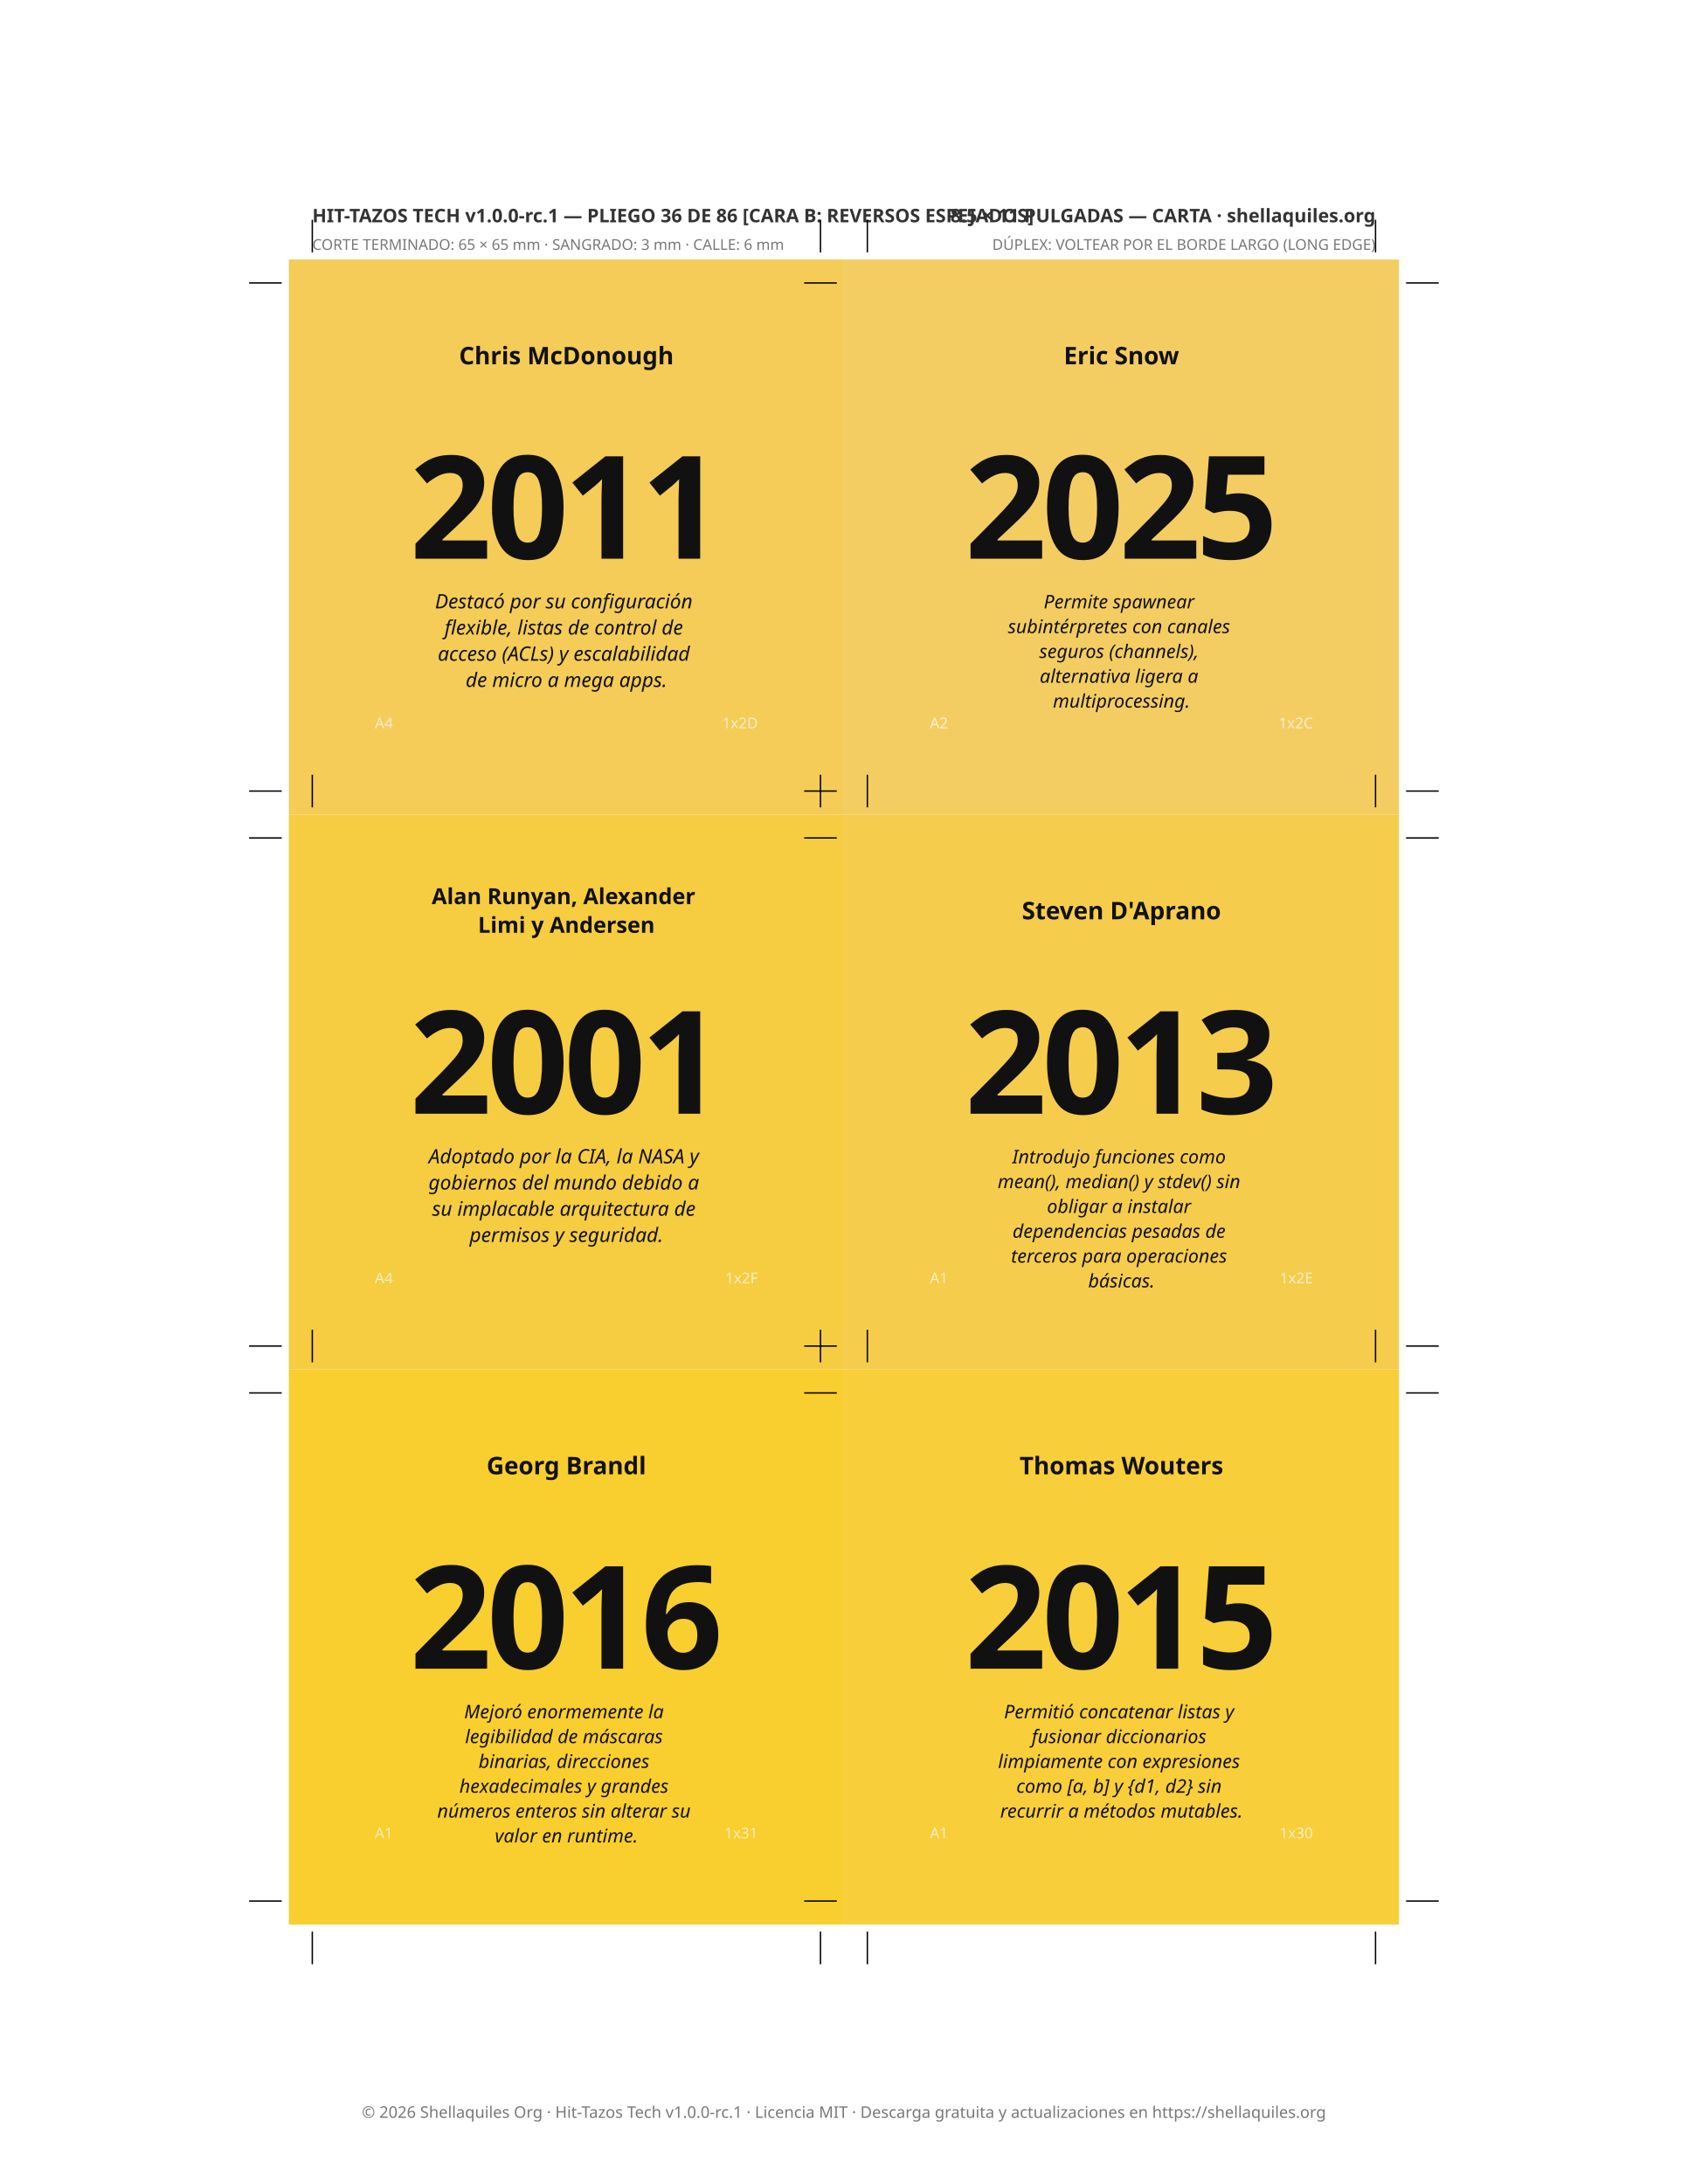
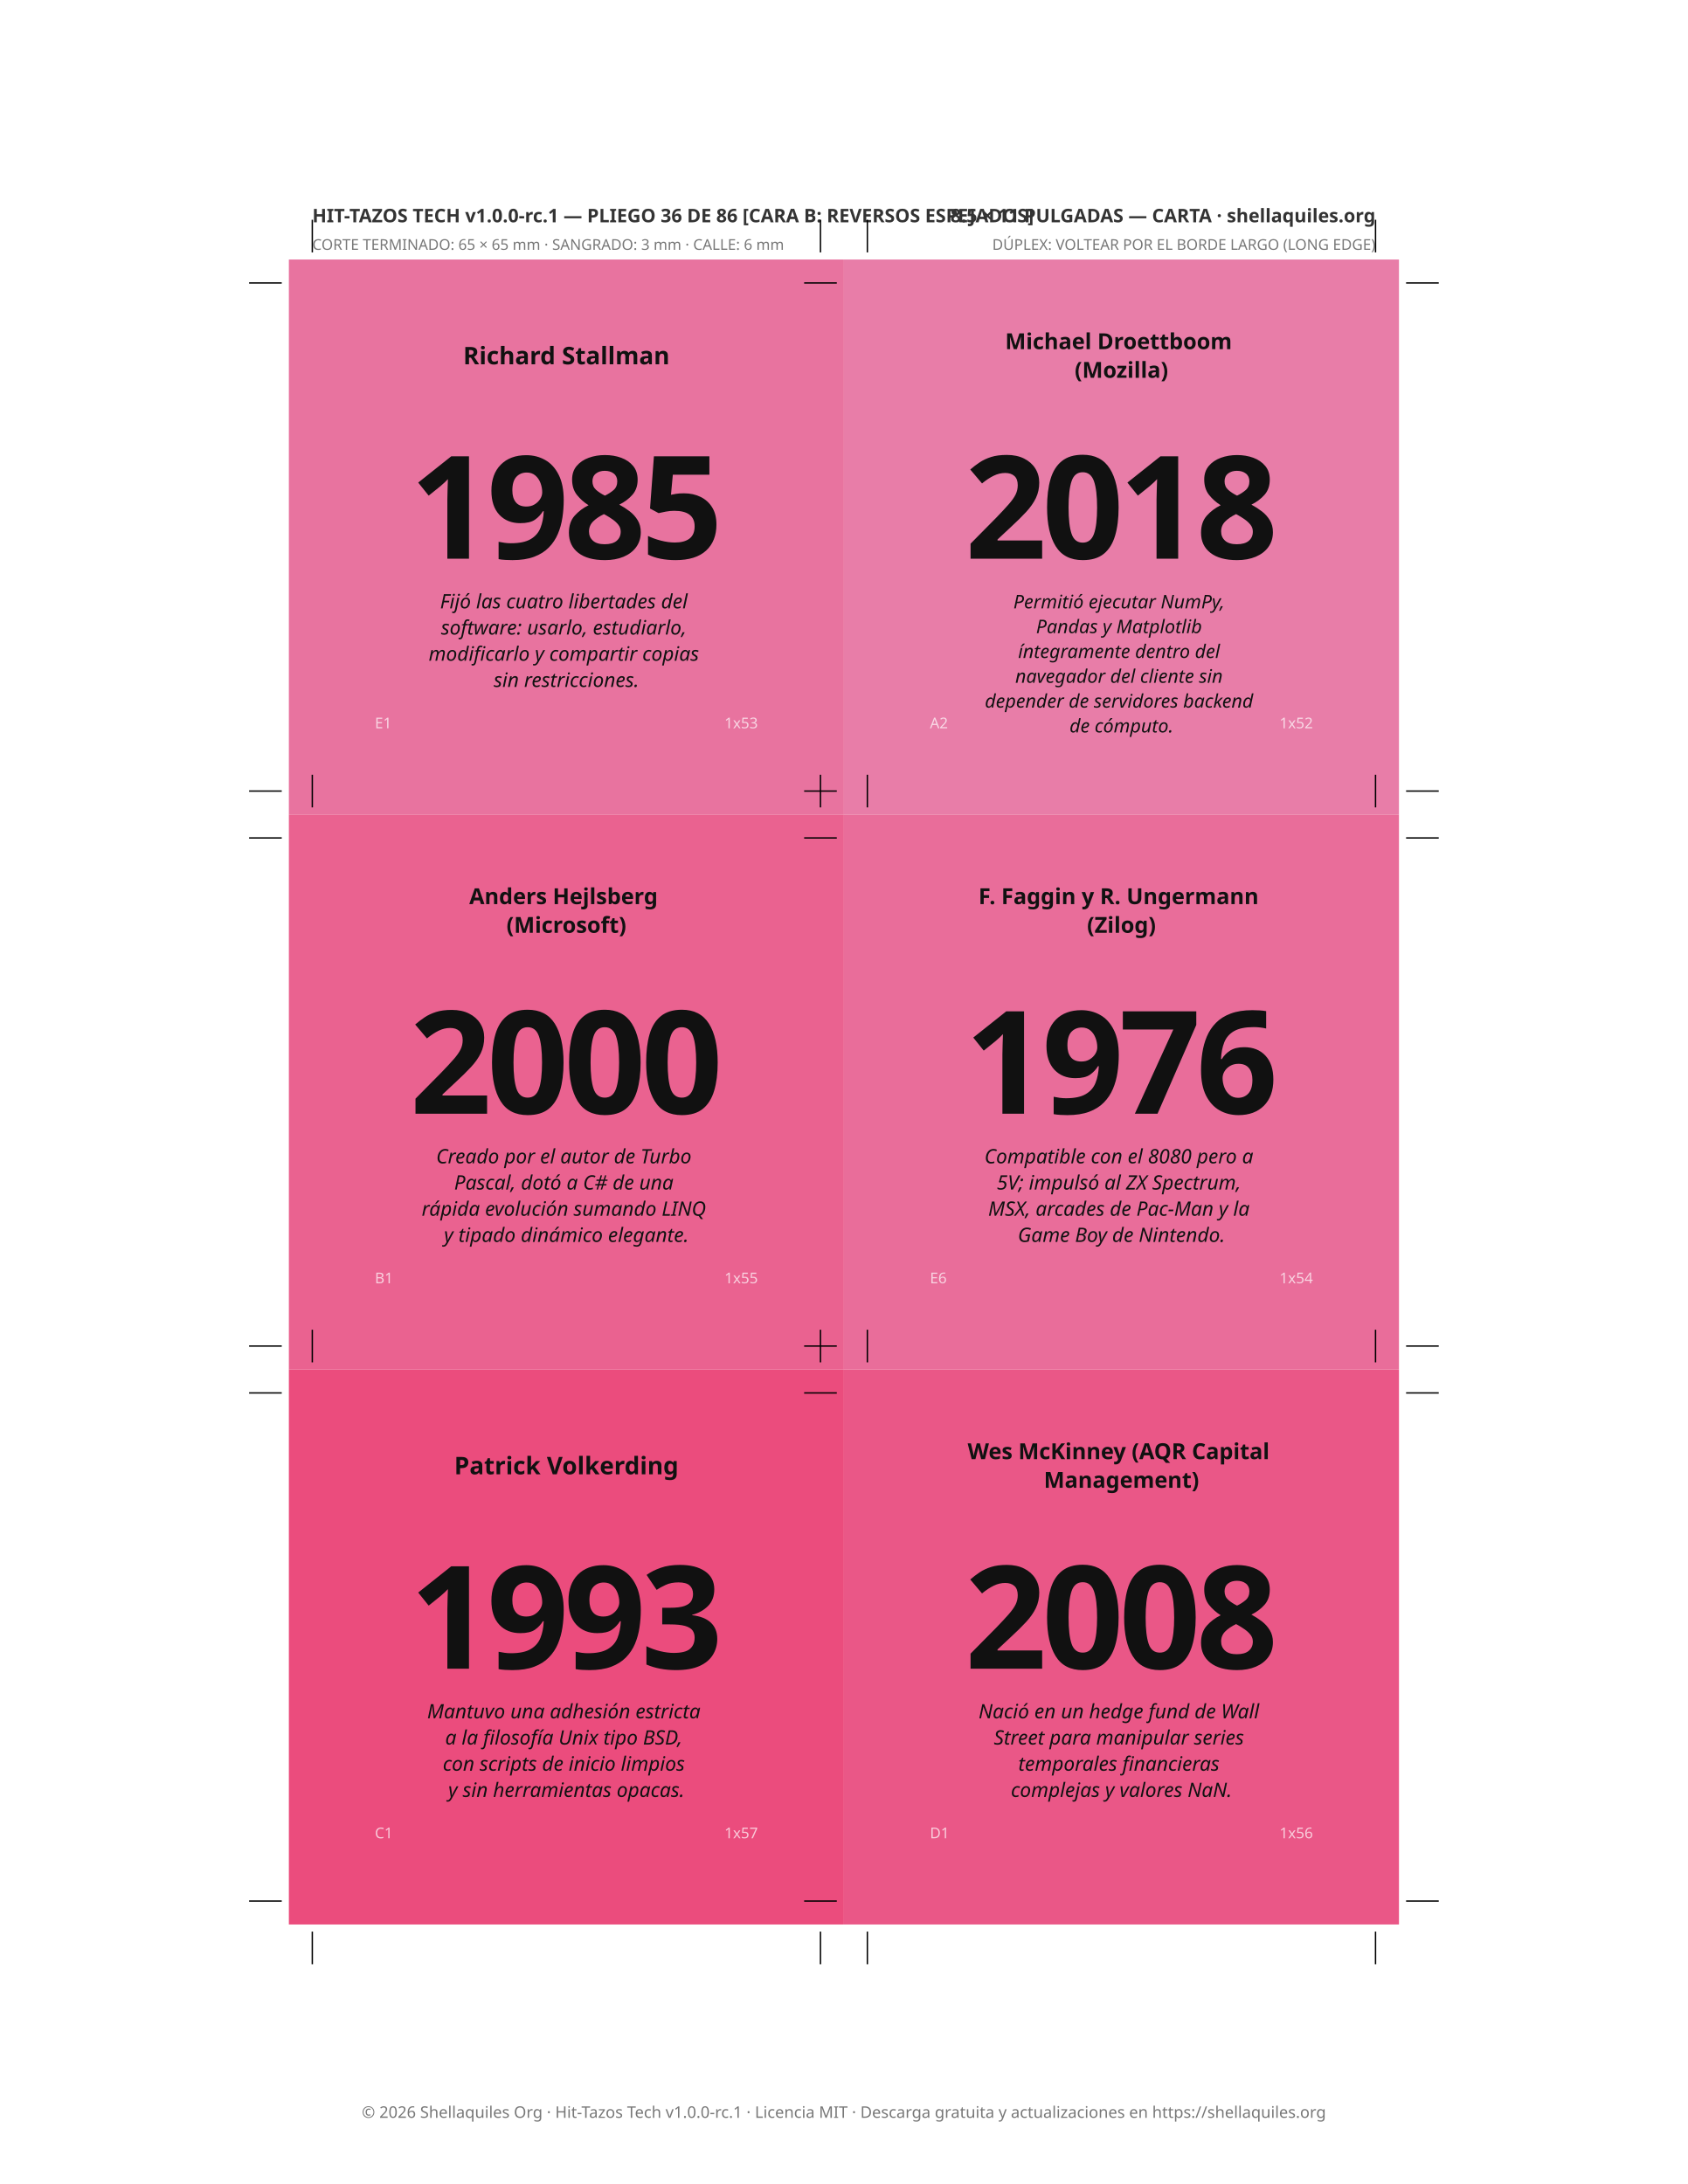
<svg xmlns="http://www.w3.org/2000/svg" width="215.9mm" height="279.4mm" viewBox="0 0 612 792" style="background-color: #ffffff;">
  <g id="encabezado_pliego">
    <text x="113.24" y="80.61" font-family="'Outfit', sans-serif" font-size="6.8" font-weight="700" fill="#333333">HIT-TAZOS TECH v1.0.0-rc.1 — PLIEGO 36 DE 86 [CARA B: REVERSOS ESPEJADOS]</text>
    <text x="498.76" y="80.61" font-family="'Outfit', sans-serif" font-size="6.8" font-weight="700" fill="#333333" text-anchor="end">8.5 × 11 PULGADAS — CARTA · shellaquiles.org</text>
    <text x="113.24" y="90.61" font-family="'Outfit', sans-serif" font-size="5.4" font-weight="500" fill="#777777">CORTE TERMINADO: 65 × 65 mm · SANGRADO: 3 mm · CALLE: 6 mm</text>
    <text x="498.76" y="90.61" font-family="'Outfit', sans-serif" font-size="5.4" font-weight="500" fill="#777777" text-anchor="end">DÚPLEX: VOLTEAR POR EL BORDE LARGO (LONG EDGE)</text>
  </g>
  <g id="tarjetas_reverso">
-     <g id="carta_1_2D_reverso">
+     <g id="carta_1_53_reverso">
      <g stroke="#000000" stroke-width="0.5" stroke-linecap="square">
        <line x1="90.57" y1="102.61" x2="101.91" y2="102.61" />
        <line x1="113.24" y1="79.94" x2="113.24" y2="91.28" />
        <line x1="308.83" y1="102.61" x2="320.17" y2="102.61" />
        <line x1="297.50" y1="79.94" x2="297.50" y2="91.28" />
        <line x1="90.57" y1="286.87" x2="101.91" y2="286.87" />
        <line x1="113.24" y1="298.20" x2="113.24" y2="309.54" />
        <line x1="308.83" y1="286.87" x2="320.17" y2="286.87" />
        <line x1="297.50" y1="298.20" x2="297.50" y2="309.54" />
      </g>
-       <rect x="104.74" y="94.11" width="201.26" height="201.26" fill="#f4cc57" />
+       <rect x="104.74" y="94.11" width="201.26" height="201.26" fill="#e8739f" />
      <g transform="translate(113.24, 102.61)">
        <text font-family="'Outfit', sans-serif" font-size="8.8" font-weight="600" fill="#111111" text-anchor="middle">
-           <tspan x="92.13" y="29.5">Chris McDonough</tspan>
+           <tspan x="92.13" y="29.5">Richard Stallman</tspan>
        </text>
-         <text x="92.13" y="100" font-family="'Space Grotesk', sans-serif" font-size="52" font-weight="900" letter-spacing="-1.8" fill="#111111" text-anchor="middle">2011</text>
+         <text x="92.13" y="100" font-family="'Space Grotesk', sans-serif" font-size="52" font-weight="900" letter-spacing="-1.8" fill="#111111" text-anchor="middle">1985</text>
        <text font-family="'Outfit', sans-serif" font-size="7.2" font-weight="400" font-style="italic" fill="#111111" text-anchor="middle">
-           <tspan x="92.13" y="118.0">Destacó por su configuración</tspan>
-           <tspan x="92.13" y="127.5">flexible, listas de control de</tspan>
-           <tspan x="92.13" y="137.0">acceso (ACLs) y escalabilidad</tspan>
-           <tspan x="92.13" y="146.5">de micro a mega apps.</tspan>
+           <tspan x="92.13" y="118.0">Fijó las cuatro libertades del</tspan>
+           <tspan x="92.13" y="127.5">software: usarlo, estudiarlo,</tspan>
+           <tspan x="92.13" y="137.0">modificarlo y compartir copias</tspan>
+           <tspan x="92.13" y="146.5">sin restricciones.</tspan>
        </text>
-         <text x="22.68" y="161.5" font-family="'Outfit', sans-serif" font-size="5.4" font-weight="500" fill="rgba(255, 255, 255, 0.7)">A4</text>
-         <text x="161.57" y="161.5" font-family="'Space Grotesk', sans-serif" font-size="5.4" font-weight="500" fill="rgba(255, 255, 255, 0.7)" text-anchor="end">1x2D</text>
+         <text x="22.68" y="161.5" font-family="'Outfit', sans-serif" font-size="5.4" font-weight="500" fill="rgba(255, 255, 255, 0.7)">E1</text>
+         <text x="161.57" y="161.5" font-family="'Space Grotesk', sans-serif" font-size="5.4" font-weight="500" fill="rgba(255, 255, 255, 0.7)" text-anchor="end">1x53</text>
      </g>
    </g>
-     <g id="carta_1_2C_reverso">
+     <g id="carta_1_52_reverso">
      <g stroke="#000000" stroke-width="0.5" stroke-linecap="square">
        <line x1="291.83" y1="102.61" x2="303.17" y2="102.61" />
        <line x1="314.50" y1="79.94" x2="314.50" y2="91.28" />
        <line x1="510.09" y1="102.61" x2="521.43" y2="102.61" />
        <line x1="498.76" y1="79.94" x2="498.76" y2="91.28" />
        <line x1="291.83" y1="286.87" x2="303.17" y2="286.87" />
        <line x1="314.50" y1="298.20" x2="314.50" y2="309.54" />
        <line x1="510.09" y1="286.87" x2="521.43" y2="286.87" />
        <line x1="498.76" y1="298.20" x2="498.76" y2="309.54" />
      </g>
-       <rect x="306.00" y="94.11" width="201.26" height="201.26" fill="#f4cd62" />
+       <rect x="306.00" y="94.11" width="201.26" height="201.26" fill="#e87da8" />
      <g transform="translate(314.50, 102.61)">
-         <text font-family="'Outfit', sans-serif" font-size="8.8" font-weight="600" fill="#111111" text-anchor="middle">
-           <tspan x="92.13" y="29.5">Eric Snow</tspan>
+         <text font-family="'Outfit', sans-serif" font-size="8" font-weight="600" fill="#111111" text-anchor="middle">
+           <tspan x="92.13" y="24">Michael Droettboom</tspan>
+           <tspan x="92.13" y="34.4">(Mozilla)</tspan>
        </text>
-         <text x="92.13" y="100" font-family="'Space Grotesk', sans-serif" font-size="52" font-weight="900" letter-spacing="-1.8" fill="#111111" text-anchor="middle">2025</text>
+         <text x="92.13" y="100" font-family="'Space Grotesk', sans-serif" font-size="52" font-weight="900" letter-spacing="-1.8" fill="#111111" text-anchor="middle">2018</text>
        <text font-family="'Outfit', sans-serif" font-size="6.8" font-weight="400" font-style="italic" fill="#111111" text-anchor="middle">
-           <tspan x="92.13" y="118.0">Permite spawnear</tspan>
-           <tspan x="92.13" y="127.0">subintérpretes con canales</tspan>
-           <tspan x="92.13" y="136.0">seguros (channels),</tspan>
-           <tspan x="92.13" y="145.0">alternativa ligera a</tspan>
-           <tspan x="92.13" y="154.0">multiprocessing.</tspan>
+           <tspan x="92.13" y="118.0">Permitió ejecutar NumPy,</tspan>
+           <tspan x="92.13" y="127.0">Pandas y Matplotlib</tspan>
+           <tspan x="92.13" y="136.0">íntegramente dentro del</tspan>
+           <tspan x="92.13" y="145.0">navegador del cliente sin</tspan>
+           <tspan x="92.13" y="154.0">depender de servidores backend</tspan>
+           <tspan x="92.13" y="163.0">de cómputo.</tspan>
        </text>
        <text x="22.68" y="161.5" font-family="'Outfit', sans-serif" font-size="5.4" font-weight="500" fill="rgba(255, 255, 255, 0.7)">A2</text>
-         <text x="161.57" y="161.5" font-family="'Space Grotesk', sans-serif" font-size="5.4" font-weight="500" fill="rgba(255, 255, 255, 0.7)" text-anchor="end">1x2C</text>
+         <text x="161.57" y="161.5" font-family="'Space Grotesk', sans-serif" font-size="5.4" font-weight="500" fill="rgba(255, 255, 255, 0.7)" text-anchor="end">1x52</text>
      </g>
    </g>
-     <g id="carta_1_2F_reverso">
+     <g id="carta_1_55_reverso">
      <g stroke="#000000" stroke-width="0.5" stroke-linecap="square">
        <line x1="90.57" y1="303.87" x2="101.91" y2="303.87" />
        <line x1="113.24" y1="281.20" x2="113.24" y2="292.54" />
        <line x1="308.83" y1="303.87" x2="320.17" y2="303.87" />
        <line x1="297.50" y1="281.20" x2="297.50" y2="292.54" />
        <line x1="90.57" y1="488.13" x2="101.91" y2="488.13" />
        <line x1="113.24" y1="499.46" x2="113.24" y2="510.80" />
        <line x1="308.83" y1="488.13" x2="320.17" y2="488.13" />
        <line x1="297.50" y1="499.46" x2="297.50" y2="510.80" />
      </g>
-       <rect x="104.74" y="295.37" width="201.26" height="201.26" fill="#f6cc41" />
+       <rect x="104.74" y="295.37" width="201.26" height="201.26" fill="#ea6290" />
      <g transform="translate(113.24, 303.87)">
        <text font-family="'Outfit', sans-serif" font-size="8" font-weight="600" fill="#111111" text-anchor="middle">
-           <tspan x="92.13" y="24">Alan Runyan, Alexander</tspan>
-           <tspan x="92.13" y="34.4">Limi y Andersen</tspan>
+           <tspan x="92.13" y="24">Anders Hejlsberg</tspan>
+           <tspan x="92.13" y="34.4">(Microsoft)</tspan>
        </text>
-         <text x="92.13" y="100" font-family="'Space Grotesk', sans-serif" font-size="52" font-weight="900" letter-spacing="-1.8" fill="#111111" text-anchor="middle">2001</text>
+         <text x="92.13" y="100" font-family="'Space Grotesk', sans-serif" font-size="52" font-weight="900" letter-spacing="-1.8" fill="#111111" text-anchor="middle">2000</text>
        <text font-family="'Outfit', sans-serif" font-size="7.2" font-weight="400" font-style="italic" fill="#111111" text-anchor="middle">
-           <tspan x="92.13" y="118.0">Adoptado por la CIA, la NASA y</tspan>
-           <tspan x="92.13" y="127.5">gobiernos del mundo debido a</tspan>
-           <tspan x="92.13" y="137.0">su implacable arquitectura de</tspan>
-           <tspan x="92.13" y="146.5">permisos y seguridad.</tspan>
+           <tspan x="92.13" y="118.0">Creado por el autor de Turbo</tspan>
+           <tspan x="92.13" y="127.5">Pascal, dotó a C# de una</tspan>
+           <tspan x="92.13" y="137.0">rápida evolución sumando LINQ</tspan>
+           <tspan x="92.13" y="146.5">y tipado dinámico elegante.</tspan>
        </text>
-         <text x="22.68" y="161.5" font-family="'Outfit', sans-serif" font-size="5.4" font-weight="500" fill="rgba(255, 255, 255, 0.7)">A4</text>
-         <text x="161.57" y="161.5" font-family="'Space Grotesk', sans-serif" font-size="5.4" font-weight="500" fill="rgba(255, 255, 255, 0.7)" text-anchor="end">1x2F</text>
+         <text x="22.68" y="161.5" font-family="'Outfit', sans-serif" font-size="5.4" font-weight="500" fill="rgba(255, 255, 255, 0.7)">B1</text>
+         <text x="161.57" y="161.5" font-family="'Space Grotesk', sans-serif" font-size="5.4" font-weight="500" fill="rgba(255, 255, 255, 0.7)" text-anchor="end">1x55</text>
      </g>
    </g>
-     <g id="carta_1_2E_reverso">
+     <g id="carta_1_54_reverso">
      <g stroke="#000000" stroke-width="0.5" stroke-linecap="square">
        <line x1="291.83" y1="303.87" x2="303.17" y2="303.87" />
        <line x1="314.50" y1="281.20" x2="314.50" y2="292.54" />
        <line x1="510.09" y1="303.87" x2="521.43" y2="303.87" />
        <line x1="498.76" y1="281.20" x2="498.76" y2="292.54" />
        <line x1="291.83" y1="488.13" x2="303.17" y2="488.13" />
        <line x1="314.50" y1="499.46" x2="314.50" y2="510.80" />
        <line x1="510.09" y1="488.13" x2="521.43" y2="488.13" />
        <line x1="498.76" y1="499.46" x2="498.76" y2="510.80" />
      </g>
-       <rect x="306.00" y="295.37" width="201.26" height="201.26" fill="#f6cc4c" />
+       <rect x="306.00" y="295.37" width="201.26" height="201.26" fill="#e96d9a" />
      <g transform="translate(314.50, 303.87)">
-         <text font-family="'Outfit', sans-serif" font-size="8.8" font-weight="600" fill="#111111" text-anchor="middle">
-           <tspan x="92.13" y="29.5">Steven D'Aprano</tspan>
+         <text font-family="'Outfit', sans-serif" font-size="8" font-weight="600" fill="#111111" text-anchor="middle">
+           <tspan x="92.13" y="24">F. Faggin y R. Ungermann</tspan>
+           <tspan x="92.13" y="34.4">(Zilog)</tspan>
        </text>
-         <text x="92.13" y="100" font-family="'Space Grotesk', sans-serif" font-size="52" font-weight="900" letter-spacing="-1.8" fill="#111111" text-anchor="middle">2013</text>
-         <text font-family="'Outfit', sans-serif" font-size="6.8" font-weight="400" font-style="italic" fill="#111111" text-anchor="middle">
-           <tspan x="92.13" y="118.0">Introdujo funciones como</tspan>
-           <tspan x="92.13" y="127.0">mean(), median() y stdev() sin</tspan>
-           <tspan x="92.13" y="136.0">obligar a instalar</tspan>
-           <tspan x="92.13" y="145.0">dependencias pesadas de</tspan>
-           <tspan x="92.13" y="154.0">terceros para operaciones</tspan>
-           <tspan x="92.13" y="163.0">básicas.</tspan>
+         <text x="92.13" y="100" font-family="'Space Grotesk', sans-serif" font-size="52" font-weight="900" letter-spacing="-1.8" fill="#111111" text-anchor="middle">1976</text>
+         <text font-family="'Outfit', sans-serif" font-size="7.2" font-weight="400" font-style="italic" fill="#111111" text-anchor="middle">
+           <tspan x="92.13" y="118.0">Compatible con el 8080 pero a</tspan>
+           <tspan x="92.13" y="127.5">5V; impulsó al ZX Spectrum,</tspan>
+           <tspan x="92.13" y="137.0">MSX, arcades de Pac-Man y la</tspan>
+           <tspan x="92.13" y="146.5">Game Boy de Nintendo.</tspan>
        </text>
-         <text x="22.68" y="161.5" font-family="'Outfit', sans-serif" font-size="5.4" font-weight="500" fill="rgba(255, 255, 255, 0.7)">A1</text>
-         <text x="161.57" y="161.5" font-family="'Space Grotesk', sans-serif" font-size="5.4" font-weight="500" fill="rgba(255, 255, 255, 0.7)" text-anchor="end">1x2E</text>
+         <text x="22.68" y="161.5" font-family="'Outfit', sans-serif" font-size="5.4" font-weight="500" fill="rgba(255, 255, 255, 0.7)">E6</text>
+         <text x="161.57" y="161.5" font-family="'Space Grotesk', sans-serif" font-size="5.4" font-weight="500" fill="rgba(255, 255, 255, 0.7)" text-anchor="end">1x54</text>
      </g>
    </g>
-     <g id="carta_1_31_reverso">
+     <g id="carta_1_57_reverso">
      <g stroke="#000000" stroke-width="0.5" stroke-linecap="square">
        <line x1="90.57" y1="505.13" x2="101.91" y2="505.13" />
        <line x1="113.24" y1="482.46" x2="113.24" y2="493.80" />
        <line x1="308.83" y1="505.13" x2="320.17" y2="505.13" />
        <line x1="297.50" y1="482.46" x2="297.50" y2="493.80" />
        <line x1="90.57" y1="689.39" x2="101.91" y2="689.39" />
        <line x1="113.24" y1="700.72" x2="113.24" y2="712.06" />
        <line x1="308.83" y1="689.39" x2="320.17" y2="689.39" />
        <line x1="297.50" y1="700.72" x2="297.50" y2="712.06" />
      </g>
-       <rect x="104.74" y="496.63" width="201.26" height="201.26" fill="#f9ce2f" />
+       <rect x="104.74" y="496.63" width="201.26" height="201.26" fill="#eb4c7d" />
      <g transform="translate(113.24, 505.13)">
        <text font-family="'Outfit', sans-serif" font-size="8.8" font-weight="600" fill="#111111" text-anchor="middle">
-           <tspan x="92.13" y="29.5">Georg Brandl</tspan>
+           <tspan x="92.13" y="29.5">Patrick Volkerding</tspan>
        </text>
-         <text x="92.13" y="100" font-family="'Space Grotesk', sans-serif" font-size="52" font-weight="900" letter-spacing="-1.8" fill="#111111" text-anchor="middle">2016</text>
-         <text font-family="'Outfit', sans-serif" font-size="6.8" font-weight="400" font-style="italic" fill="#111111" text-anchor="middle">
-           <tspan x="92.13" y="118.0">Mejoró enormemente la</tspan>
-           <tspan x="92.13" y="127.0">legibilidad de máscaras</tspan>
-           <tspan x="92.13" y="136.0">binarias, direcciones</tspan>
-           <tspan x="92.13" y="145.0">hexadecimales y grandes</tspan>
-           <tspan x="92.13" y="154.0">números enteros sin alterar su</tspan>
-           <tspan x="92.13" y="163.0">valor en runtime.</tspan>
+         <text x="92.13" y="100" font-family="'Space Grotesk', sans-serif" font-size="52" font-weight="900" letter-spacing="-1.8" fill="#111111" text-anchor="middle">1993</text>
+         <text font-family="'Outfit', sans-serif" font-size="7.2" font-weight="400" font-style="italic" fill="#111111" text-anchor="middle">
+           <tspan x="92.13" y="118.0">Mantuvo una adhesión estricta</tspan>
+           <tspan x="92.13" y="127.5">a la filosofía Unix tipo BSD,</tspan>
+           <tspan x="92.13" y="137.0">con scripts de inicio limpios</tspan>
+           <tspan x="92.13" y="146.5">y sin herramientas opacas.</tspan>
        </text>
-         <text x="22.68" y="161.5" font-family="'Outfit', sans-serif" font-size="5.4" font-weight="500" fill="rgba(255, 255, 255, 0.7)">A1</text>
-         <text x="161.57" y="161.5" font-family="'Space Grotesk', sans-serif" font-size="5.4" font-weight="500" fill="rgba(255, 255, 255, 0.7)" text-anchor="end">1x31</text>
+         <text x="22.68" y="161.5" font-family="'Outfit', sans-serif" font-size="5.4" font-weight="500" fill="rgba(255, 255, 255, 0.7)">C1</text>
+         <text x="161.57" y="161.5" font-family="'Space Grotesk', sans-serif" font-size="5.4" font-weight="500" fill="rgba(255, 255, 255, 0.7)" text-anchor="end">1x57</text>
      </g>
    </g>
-     <g id="carta_1_30_reverso">
+     <g id="carta_1_56_reverso">
      <g stroke="#000000" stroke-width="0.5" stroke-linecap="square">
        <line x1="291.83" y1="505.13" x2="303.17" y2="505.13" />
        <line x1="314.50" y1="482.46" x2="314.50" y2="493.80" />
        <line x1="510.09" y1="505.13" x2="521.43" y2="505.13" />
        <line x1="498.76" y1="482.46" x2="498.76" y2="493.80" />
        <line x1="291.83" y1="689.39" x2="303.17" y2="689.39" />
        <line x1="314.50" y1="700.72" x2="314.50" y2="712.06" />
        <line x1="510.09" y1="689.39" x2="521.43" y2="689.39" />
        <line x1="498.76" y1="700.72" x2="498.76" y2="712.06" />
      </g>
-       <rect x="306.00" y="496.63" width="201.26" height="201.26" fill="#f8ce3a" />
+       <rect x="306.00" y="496.63" width="201.26" height="201.26" fill="#ea5787" />
      <g transform="translate(314.50, 505.13)">
-         <text font-family="'Outfit', sans-serif" font-size="8.8" font-weight="600" fill="#111111" text-anchor="middle">
-           <tspan x="92.13" y="29.5">Thomas Wouters</tspan>
+         <text font-family="'Outfit', sans-serif" font-size="8" font-weight="600" fill="#111111" text-anchor="middle">
+           <tspan x="92.13" y="24">Wes McKinney (AQR Capital</tspan>
+           <tspan x="92.13" y="34.4">Management)</tspan>
        </text>
-         <text x="92.13" y="100" font-family="'Space Grotesk', sans-serif" font-size="52" font-weight="900" letter-spacing="-1.8" fill="#111111" text-anchor="middle">2015</text>
-         <text font-family="'Outfit', sans-serif" font-size="6.8" font-weight="400" font-style="italic" fill="#111111" text-anchor="middle">
-           <tspan x="92.13" y="118.0">Permitió concatenar listas y</tspan>
-           <tspan x="92.13" y="127.0">fusionar diccionarios</tspan>
-           <tspan x="92.13" y="136.0">limpiamente con expresiones</tspan>
-           <tspan x="92.13" y="145.0">como [a, b] y {d1, d2} sin</tspan>
-           <tspan x="92.13" y="154.0">recurrir a métodos mutables.</tspan>
+         <text x="92.13" y="100" font-family="'Space Grotesk', sans-serif" font-size="52" font-weight="900" letter-spacing="-1.8" fill="#111111" text-anchor="middle">2008</text>
+         <text font-family="'Outfit', sans-serif" font-size="7.2" font-weight="400" font-style="italic" fill="#111111" text-anchor="middle">
+           <tspan x="92.13" y="118.0">Nació en un hedge fund de Wall</tspan>
+           <tspan x="92.13" y="127.5">Street para manipular series</tspan>
+           <tspan x="92.13" y="137.0">temporales financieras</tspan>
+           <tspan x="92.13" y="146.5">complejas y valores NaN.</tspan>
        </text>
-         <text x="22.68" y="161.5" font-family="'Outfit', sans-serif" font-size="5.4" font-weight="500" fill="rgba(255, 255, 255, 0.7)">A1</text>
-         <text x="161.57" y="161.5" font-family="'Space Grotesk', sans-serif" font-size="5.4" font-weight="500" fill="rgba(255, 255, 255, 0.7)" text-anchor="end">1x30</text>
+         <text x="22.68" y="161.5" font-family="'Outfit', sans-serif" font-size="5.4" font-weight="500" fill="rgba(255, 255, 255, 0.7)">D1</text>
+         <text x="161.57" y="161.5" font-family="'Space Grotesk', sans-serif" font-size="5.4" font-weight="500" fill="rgba(255, 255, 255, 0.7)" text-anchor="end">1x56</text>
      </g>
    </g>
  </g>
  <g id="pie_pliego">
    <text x="306.00" y="768.00" font-family="'Outfit', sans-serif" font-size="5.8" font-weight="500" fill="#777777" text-anchor="middle">© 2026 Shellaquiles Org · Hit-Tazos Tech v1.0.0-rc.1 · Licencia MIT · Descarga gratuita y actualizaciones en https://shellaquiles.org</text>
  </g>
</svg>
